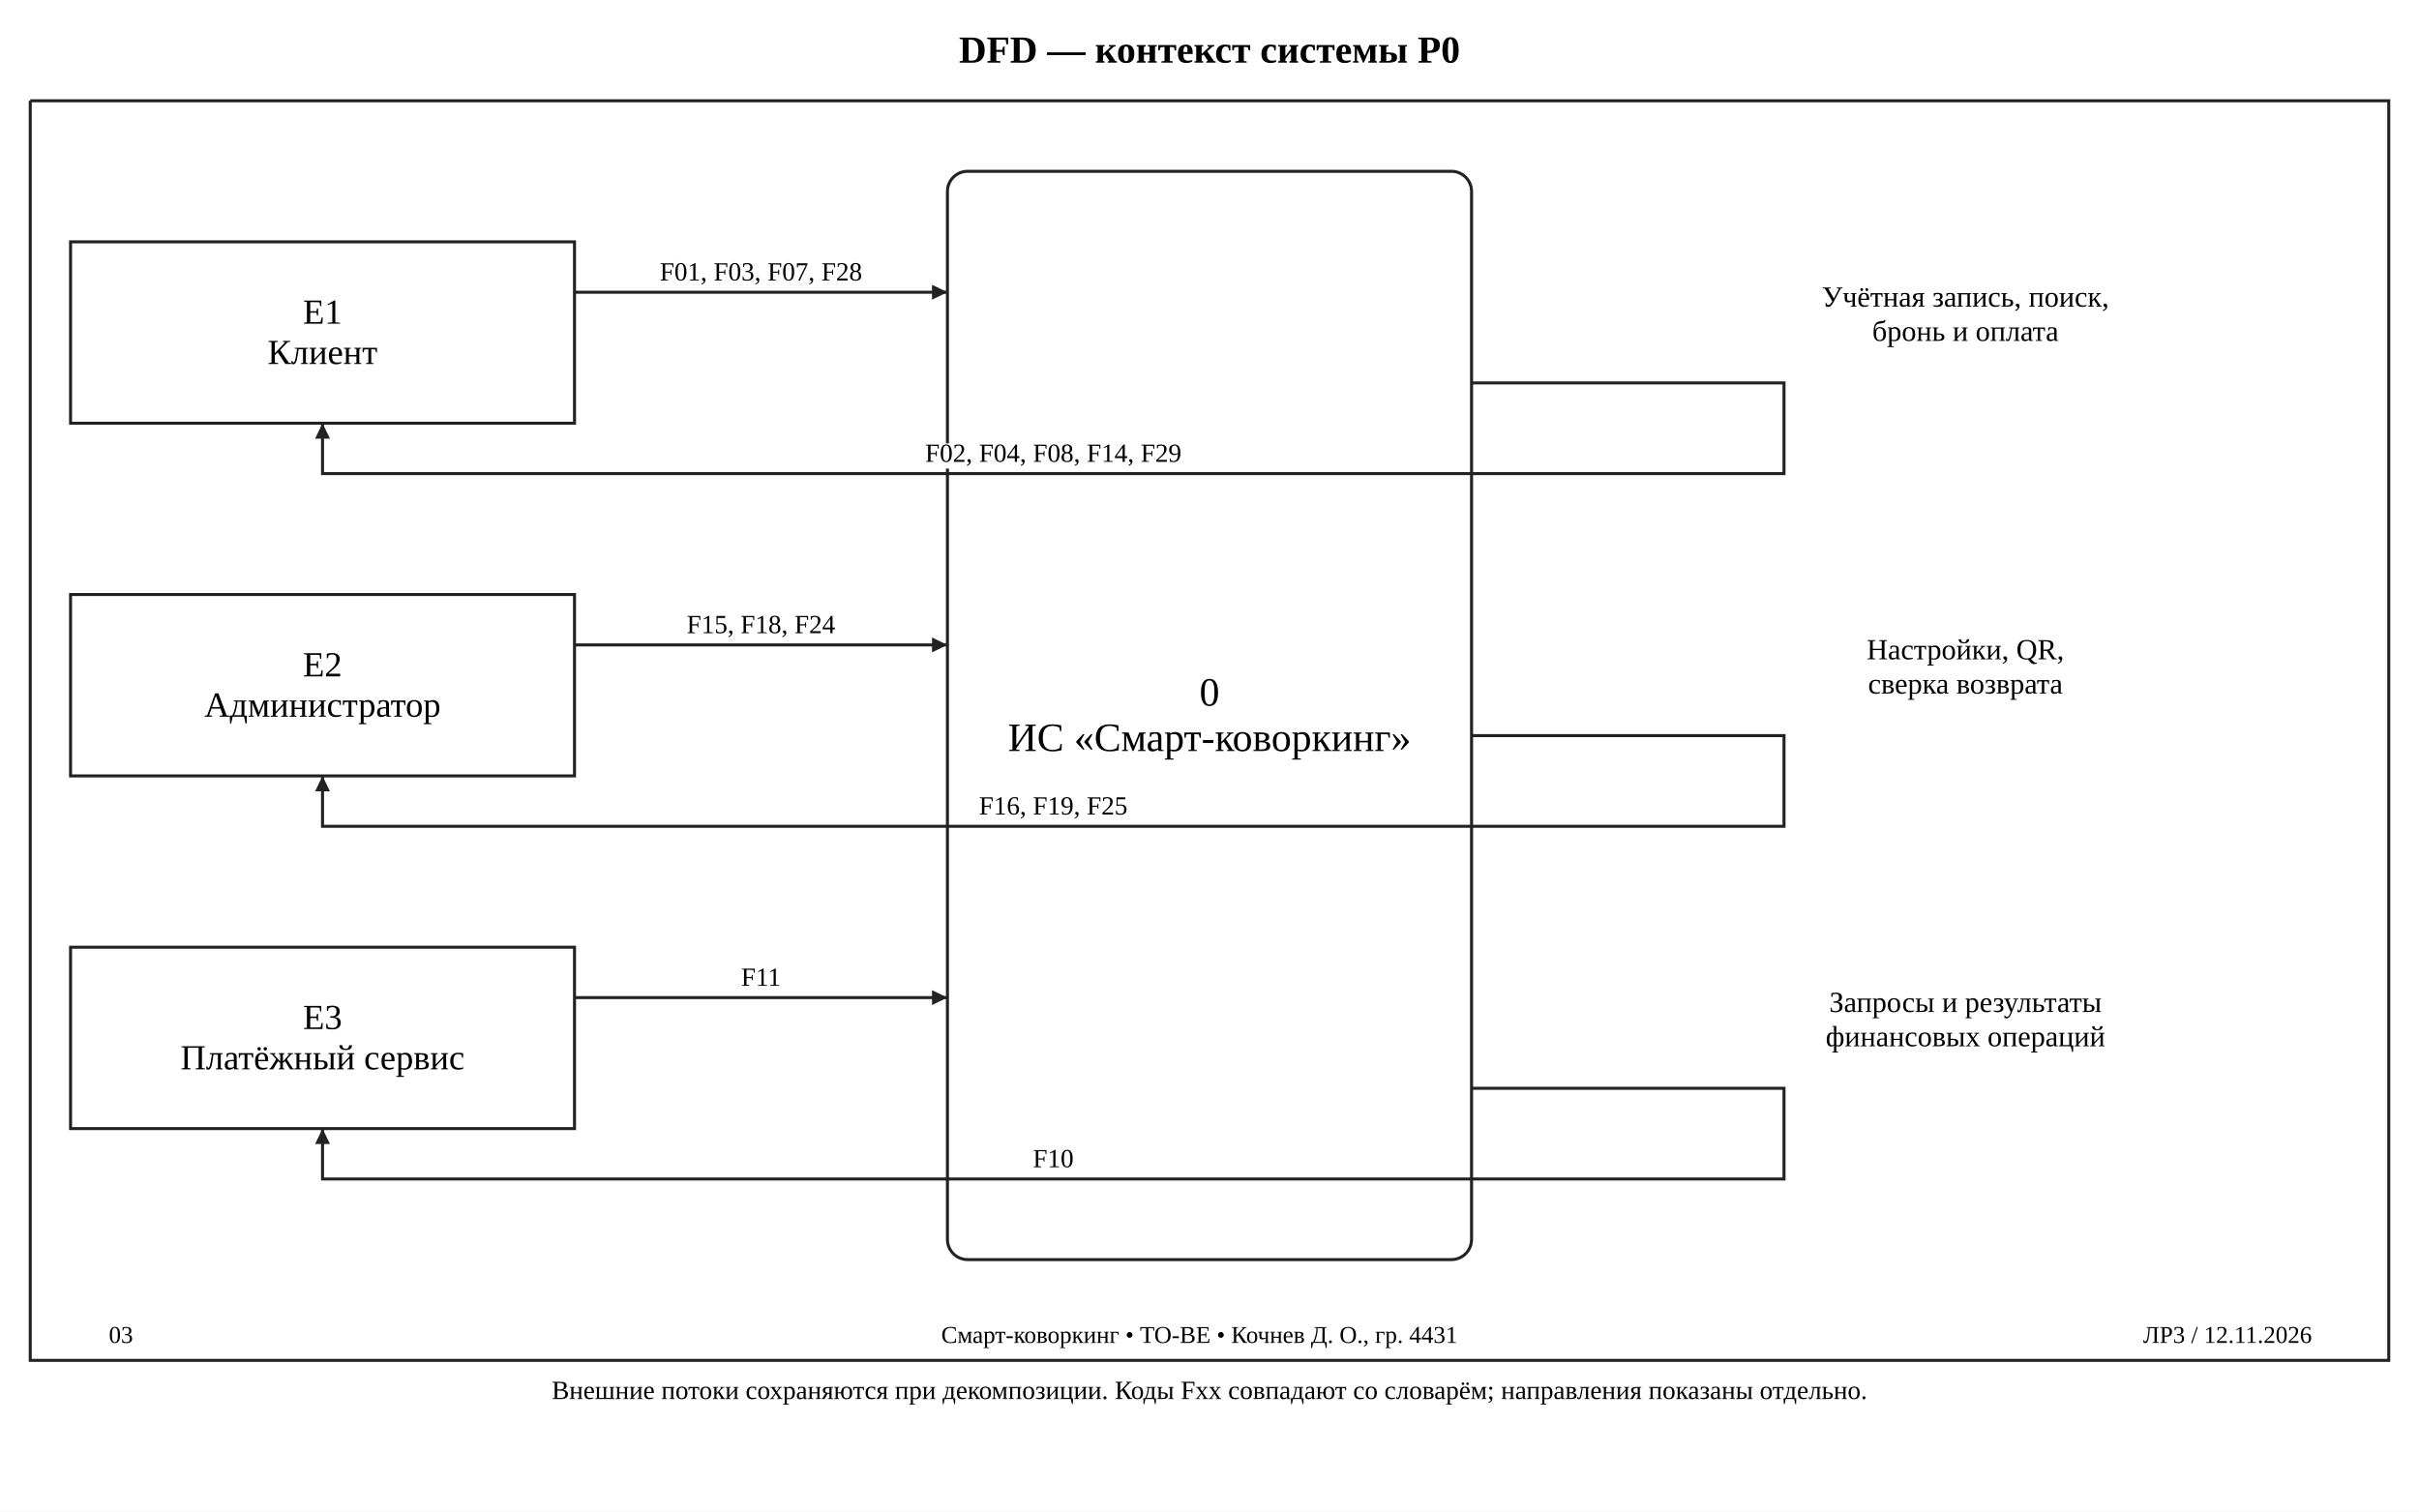
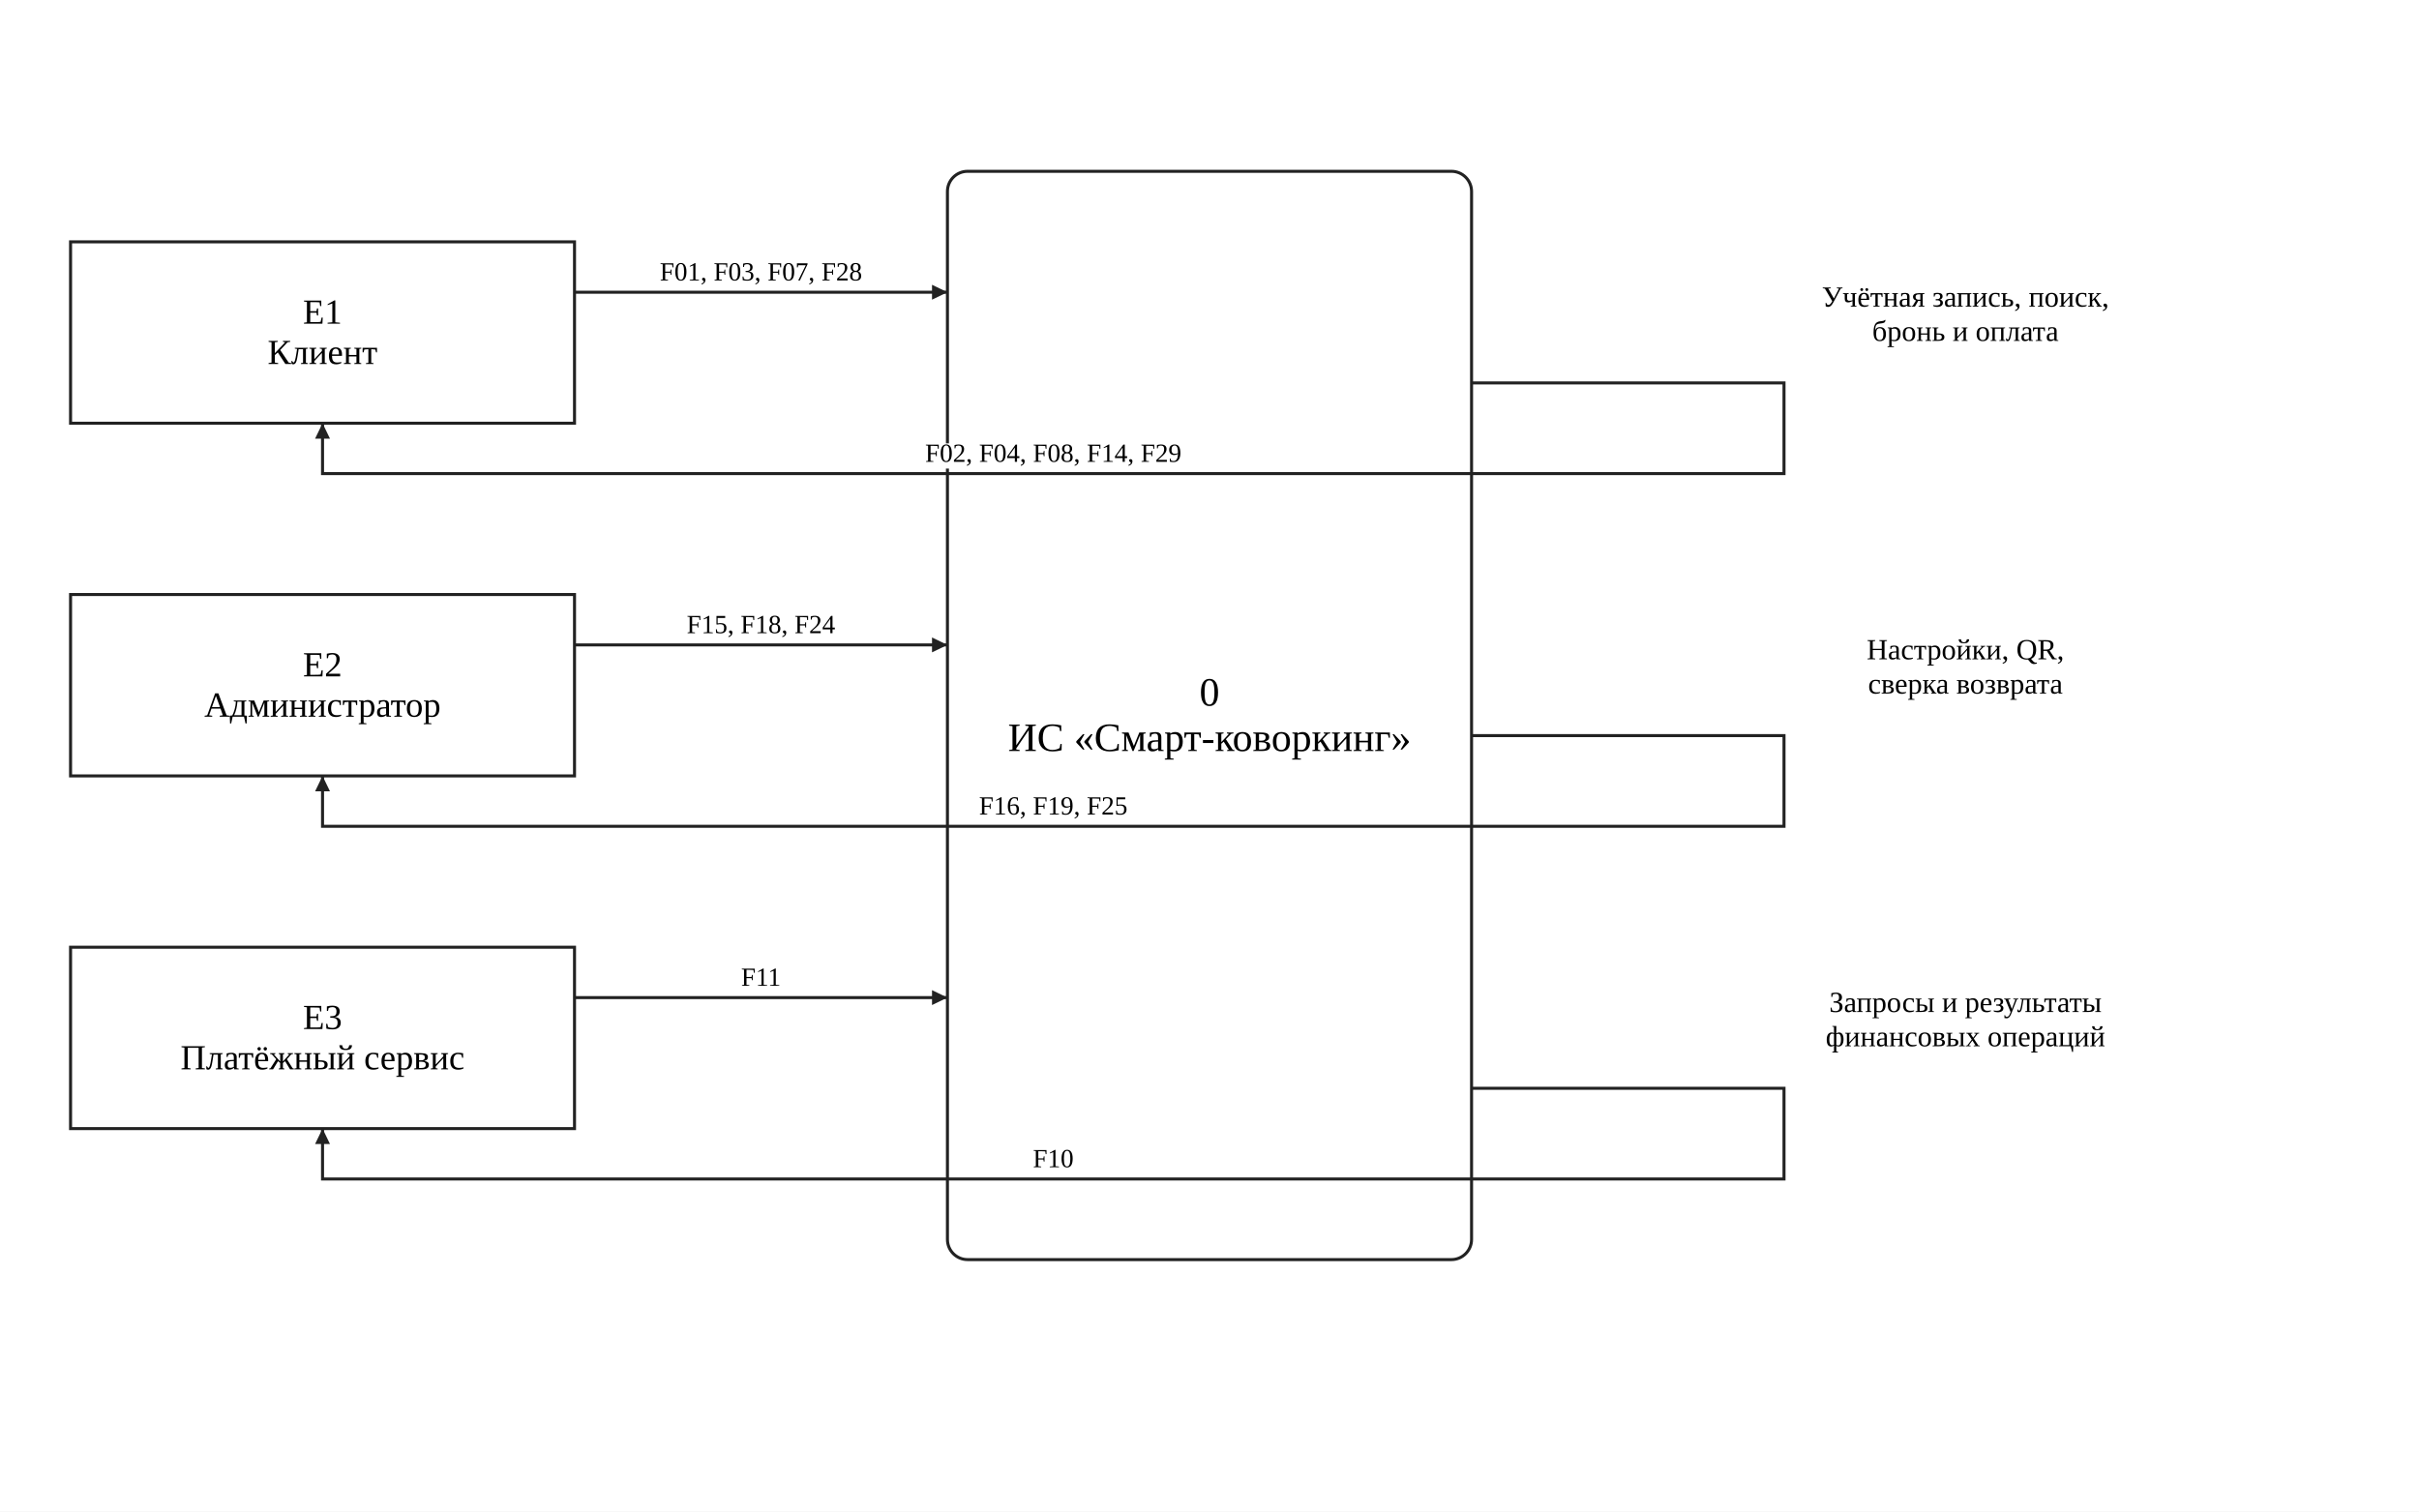
<svg xmlns="http://www.w3.org/2000/svg" width="2400" height="1500" viewBox="0 0 2400 1500">
  <rect width="2400" height="1500" fill="white" />
-   <rect x="948" y="36" width="503" height="29" fill="white" />
-   <text x="1200" y="62.16" text-anchor="middle" font-family="Times New Roman,serif" font-size="38" font-weight="bold">DFD — контекст системы P0</text>
-   <rect x="544" y="1370" width="1311" height="26" fill="white" />
-   <text x="1200" y="1388.32" text-anchor="middle" font-family="Times New Roman,serif" font-size="26" font-weight="normal">Внешние потоки сохраняются при декомпозиции. Коды Fxx совпадают со словарём; направления показаны отдельно.</text>
-   <path d="M30,100 L2370,100 L2370,1350 L30,1350 L30,100" fill="none" stroke="#222" stroke-width="3" />
-   <rect x="105" y="1316" width="30" height="19" fill="white" />
-   <text x="120" y="1332.68" text-anchor="middle" font-family="Times New Roman,serif" font-size="24" font-weight="normal">03</text>
-   <rect x="931" y="1316" width="518" height="24" fill="white" />
-   <text x="1190" y="1332.68" text-anchor="middle" font-family="Times New Roman,serif" font-size="24" font-weight="normal">Смарт-коворкинг • TO-BE • Кочнев Д. О., гр. 4431</text>
-   <rect x="2123" y="1316" width="173" height="19" fill="white" />
-   <text x="2210" y="1332.68" text-anchor="middle" font-family="Times New Roman,serif" font-size="24" font-weight="normal">ЛР3 / 12.11.2026</text>
  <rect x="940" y="170" width="520" height="1080" rx="20" fill="white" stroke="#222" stroke-width="3" />
-   <rect x="1187.0" y="673.5" width="26.0" height="30.0" fill="white" />
+   <rect x="1187.0" y="672.5" width="26.0" height="31.0" fill="white" />
  <text x="1200.0" y="700.3" text-anchor="middle" font-family="Times New Roman,serif" font-size="40" font-weight="normal">0</text>
-   <rect x="997.0" y="718.5" width="406.0" height="39.0" fill="white" />
+   <rect x="997.0" y="717.5" width="407.0" height="40.0" fill="white" />
  <text x="1200.0" y="745.3" text-anchor="middle" font-family="Times New Roman,serif" font-size="40" font-weight="normal">ИС «Смарт-коворкинг»</text>
  <rect x="70" y="240" width="500" height="180" rx="0" fill="white" stroke="#222" stroke-width="3" />
-   <rect x="298.0" y="296.0" width="45.0" height="28.0" fill="white" />
+   <rect x="297.0" y="296.0" width="45.0" height="28.0" fill="white" />
  <text x="320.0" y="321.2" text-anchor="middle" font-family="Times New Roman,serif" font-size="35" font-weight="normal">E1</text>
-   <rect x="262.0" y="336.0" width="115.0" height="28.0" fill="white" />
+   <rect x="262.0" y="336.0" width="116.0" height="28.0" fill="white" />
  <text x="320.0" y="361.2" text-anchor="middle" font-family="Times New Roman,serif" font-size="35" font-weight="normal">Клиент</text>
  <path d="M570,290 L940,290" fill="none" stroke="#222" stroke-width="3" />
  <polygon points="940,290 924.692,297.394 924.692,282.606" fill="#222" />
-   <rect x="652.0" y="260.0" width="207.0" height="25.0" fill="white" />
+   <rect x="651.0" y="260.0" width="208.0" height="25.0" fill="white" />
  <text x="755.0" y="278.32" text-anchor="middle" font-family="Times New Roman,serif" font-size="26" font-weight="normal">F01, F03, F07, F28</text>
  <path d="M1460,380 L1770,380 L1770,470 L320,470 L320,420" fill="none" stroke="#222" stroke-width="3" />
  <polygon points="320,420 327.394,435.308 312.606,435.308" fill="#222" />
-   <rect x="915.0" y="440.0" width="260.0" height="25.0" fill="white" />
+   <rect x="914.0" y="440.0" width="262.0" height="25.0" fill="white" />
  <text x="1045.0" y="458.32" text-anchor="middle" font-family="Times New Roman,serif" font-size="26" font-weight="normal">F02, F04, F08, F14, F29</text>
-   <rect x="1805" y="284" width="291" height="28" fill="white" />
+   <rect x="1803" y="284" width="294" height="27" fill="white" />
  <text x="1950" y="304.28" text-anchor="middle" font-family="Times New Roman,serif" font-size="29" font-weight="normal">Учётная запись, поиск,</text>
-   <rect x="1854" y="315" width="191" height="32" fill="white" />
+   <rect x="1853" y="317" width="194" height="30" fill="white" />
  <text x="1950" y="338.28" text-anchor="middle" font-family="Times New Roman,serif" font-size="29" font-weight="normal">бронь и оплата</text>
  <rect x="70" y="590" width="500" height="180" rx="0" fill="white" stroke="#222" stroke-width="3" />
-   <rect x="298.0" y="646.0" width="45.0" height="28.0" fill="white" />
+   <rect x="297.0" y="646.0" width="45.0" height="28.0" fill="white" />
  <text x="320.0" y="671.2" text-anchor="middle" font-family="Times New Roman,serif" font-size="35" font-weight="normal">E2</text>
-   <rect x="200.0" y="686.0" width="241.0" height="36.0" fill="white" />
+   <rect x="198.0" y="686.0" width="244.0" height="35.0" fill="white" />
  <text x="320.0" y="711.2" text-anchor="middle" font-family="Times New Roman,serif" font-size="35" font-weight="normal">Администратор</text>
  <path d="M570,640 L940,640" fill="none" stroke="#222" stroke-width="3" />
  <polygon points="940,640 924.692,647.394 924.692,632.606" fill="#222" />
-   <rect x="678.0" y="610.0" width="153.0" height="25.0" fill="white" />
+   <rect x="678.0" y="610.0" width="154.0" height="25.0" fill="white" />
  <text x="755.0" y="628.32" text-anchor="middle" font-family="Times New Roman,serif" font-size="26" font-weight="normal">F15, F18, F24</text>
  <path d="M1460,730 L1770,730 L1770,820 L320,820 L320,770" fill="none" stroke="#222" stroke-width="3" />
  <polygon points="320,770 327.394,785.308 312.606,785.308" fill="#222" />
-   <rect x="968.0" y="790.0" width="153.0" height="25.0" fill="white" />
+   <rect x="968.0" y="790.0" width="154.0" height="25.0" fill="white" />
  <text x="1045.0" y="808.32" text-anchor="middle" font-family="Times New Roman,serif" font-size="26" font-weight="normal">F16, F19, F25</text>
-   <rect x="1849" y="633" width="202" height="30" fill="white" />
+   <rect x="1848" y="634" width="203" height="29" fill="white" />
  <text x="1950" y="654.28" text-anchor="middle" font-family="Times New Roman,serif" font-size="29" font-weight="normal">Настройки, QR,</text>
-   <rect x="1850" y="673" width="199" height="24" fill="white" />
+   <rect x="1849" y="674" width="203" height="23" fill="white" />
  <text x="1950" y="688.28" text-anchor="middle" font-family="Times New Roman,serif" font-size="29" font-weight="normal">сверка возврата</text>
  <rect x="70" y="940" width="500" height="180" rx="0" fill="white" stroke="#222" stroke-width="3" />
-   <rect x="298.0" y="996.0" width="45.0" height="28.0" fill="white" />
+   <rect x="297.0" y="996.0" width="45.0" height="28.0" fill="white" />
  <text x="320.0" y="1021.2" text-anchor="middle" font-family="Times New Roman,serif" font-size="35" font-weight="normal">E3</text>
-   <rect x="176.0" y="1035.0" width="288.0" height="37.0" fill="white" />
+   <rect x="174.0" y="1036.0" width="292.0" height="35.0" fill="white" />
  <text x="320.0" y="1061.2" text-anchor="middle" font-family="Times New Roman,serif" font-size="35" font-weight="normal">Платёжный сервис</text>
  <path d="M570,990 L940,990" fill="none" stroke="#222" stroke-width="3" />
  <polygon points="940,990 924.692,997.394 924.692,982.606" fill="#222" />
-   <rect x="732.0" y="960.0" width="45.0" height="21.0" fill="white" />
+   <rect x="732.0" y="960.0" width="46.0" height="21.0" fill="white" />
  <text x="755.0" y="978.32" text-anchor="middle" font-family="Times New Roman,serif" font-size="26" font-weight="normal">F11</text>
  <path d="M1460,1080 L1770,1080 L1770,1170 L320,1170 L320,1120" fill="none" stroke="#222" stroke-width="3" />
  <polygon points="320,1120 327.394,1135.308 312.606,1135.308" fill="#222" />
  <rect x="1022.0" y="1140.0" width="46.0" height="21.0" fill="white" />
  <text x="1045.0" y="1158.32" text-anchor="middle" font-family="Times New Roman,serif" font-size="26" font-weight="normal">F10</text>
-   <rect x="1812" y="984" width="276" height="29" fill="white" />
+   <rect x="1810" y="984" width="281" height="29" fill="white" />
  <text x="1950" y="1004.28" text-anchor="middle" font-family="Times New Roman,serif" font-size="29" font-weight="normal">Запросы и результаты</text>
-   <rect x="1808" y="1016" width="283" height="31" fill="white" />
+   <rect x="1805" y="1017" width="289" height="30" fill="white" />
  <text x="1950" y="1038.28" text-anchor="middle" font-family="Times New Roman,serif" font-size="29" font-weight="normal">финансовых операций</text>
</svg>
